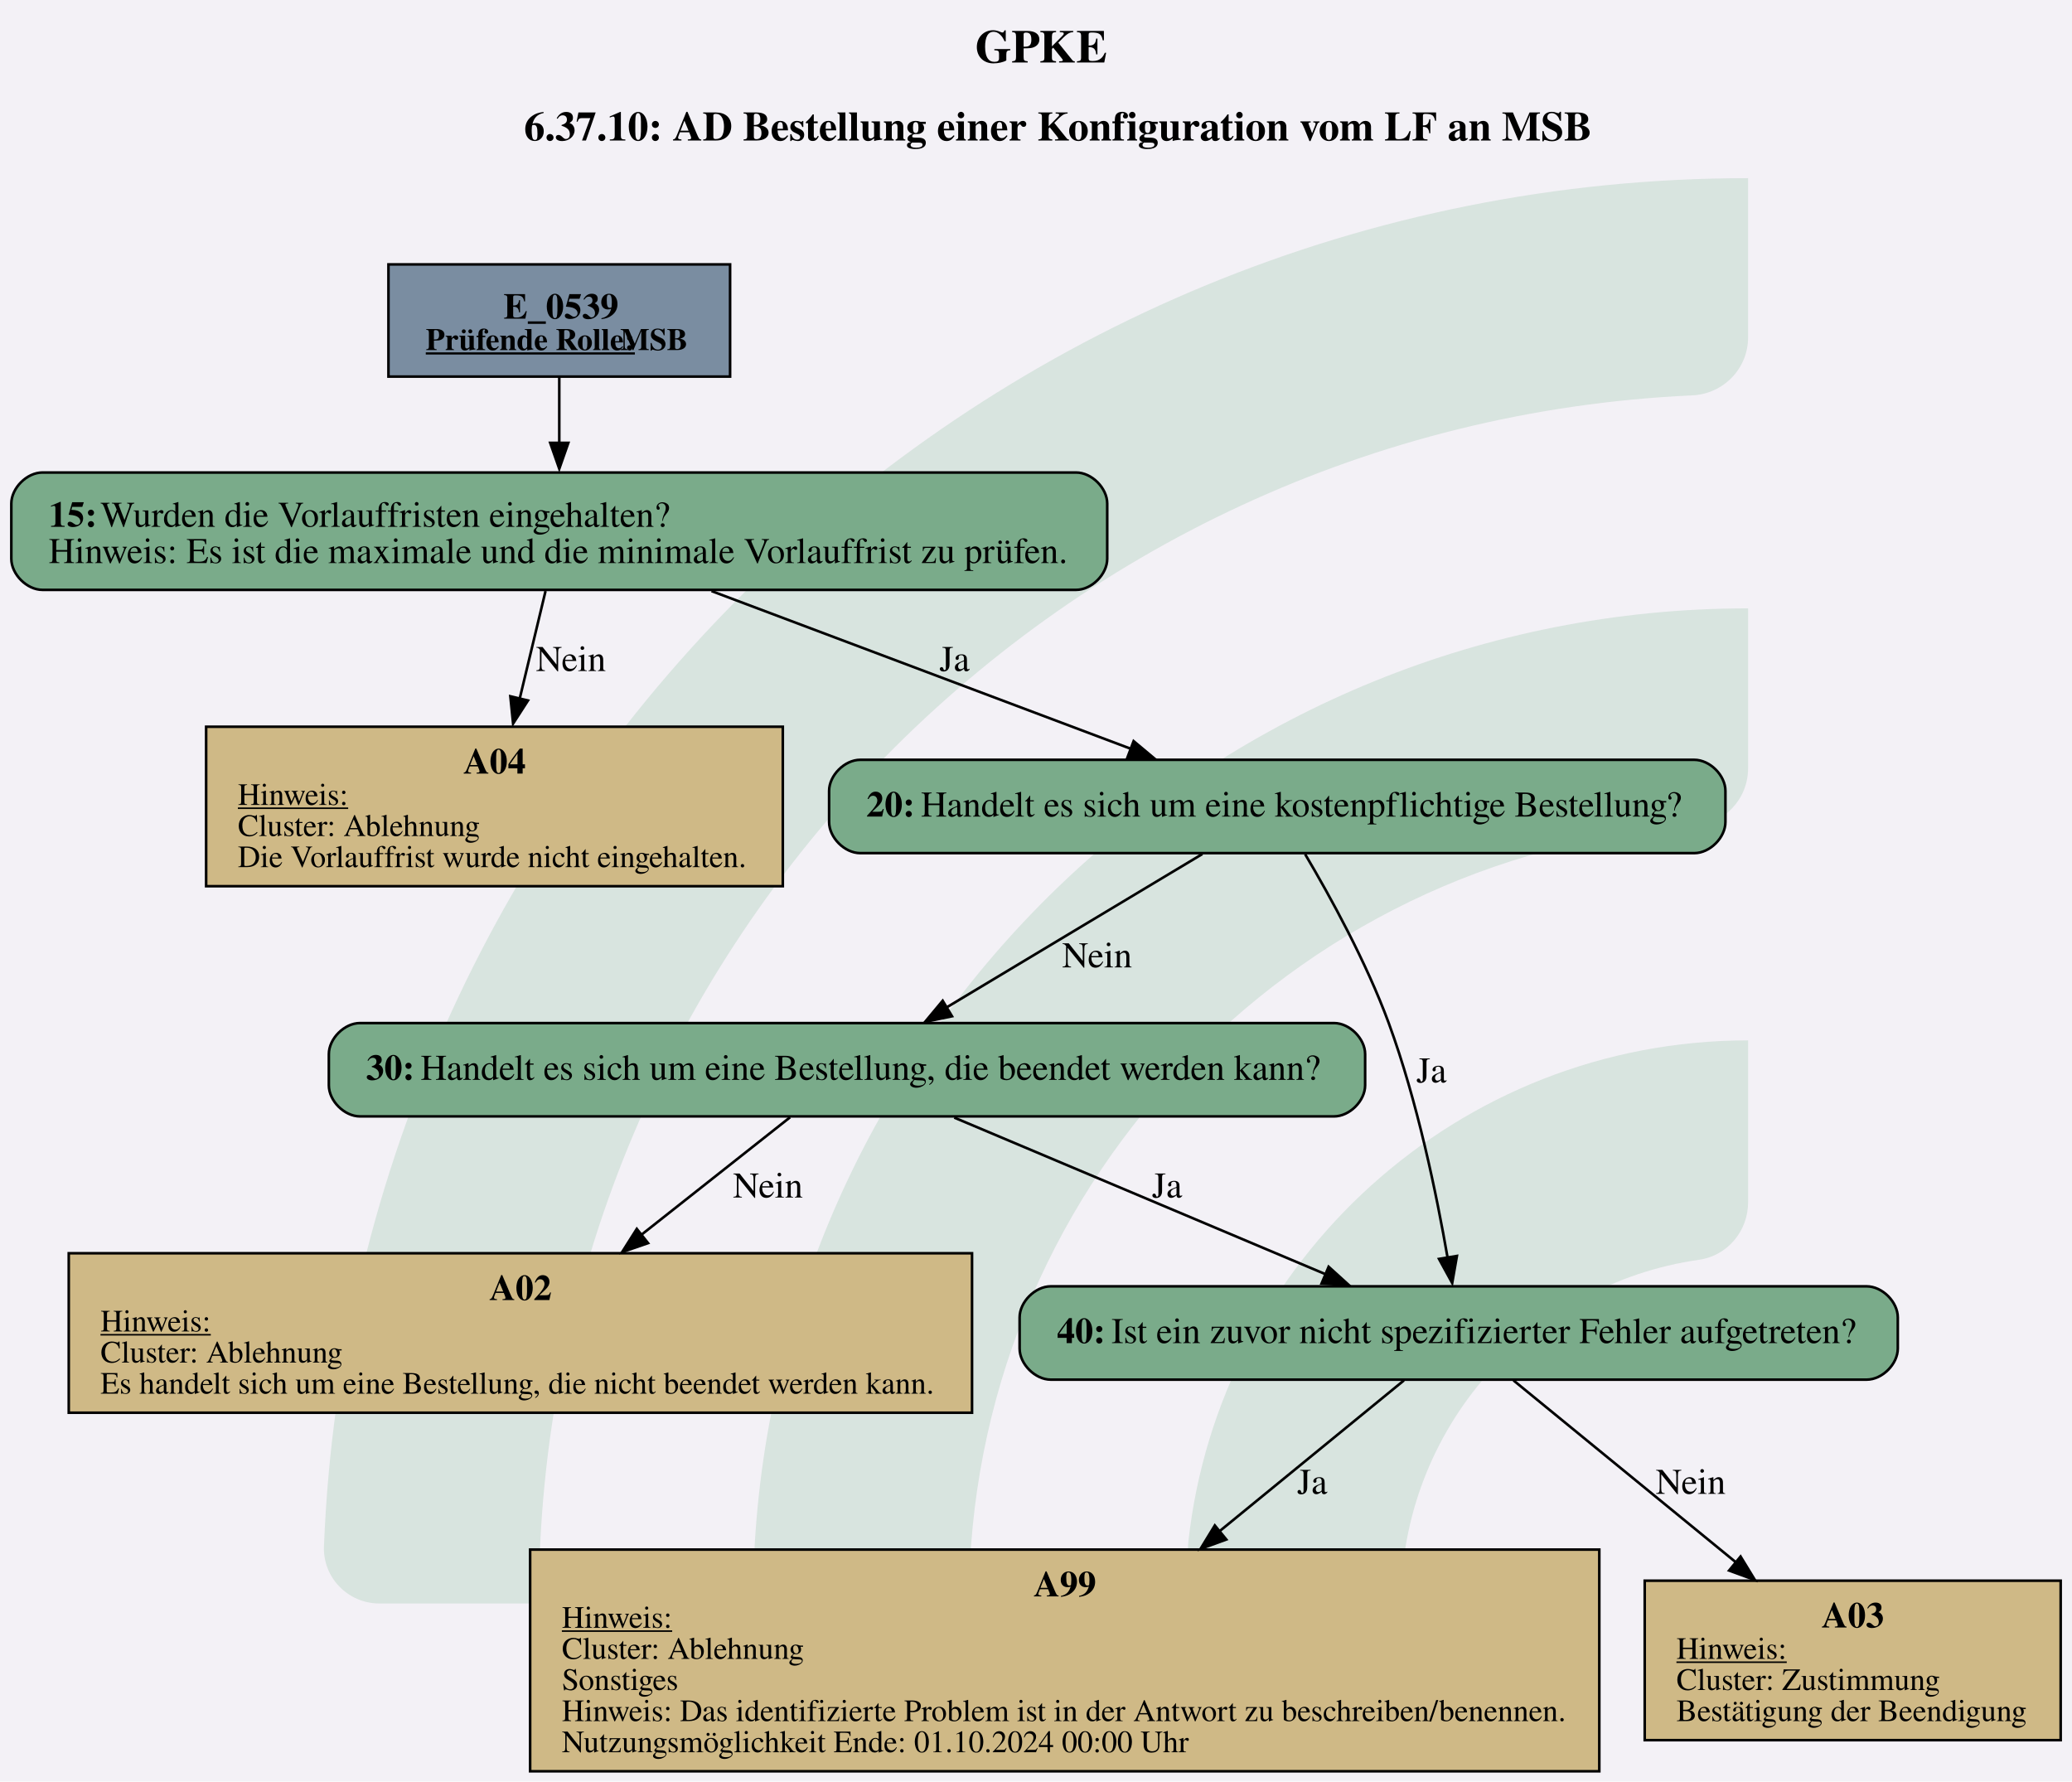
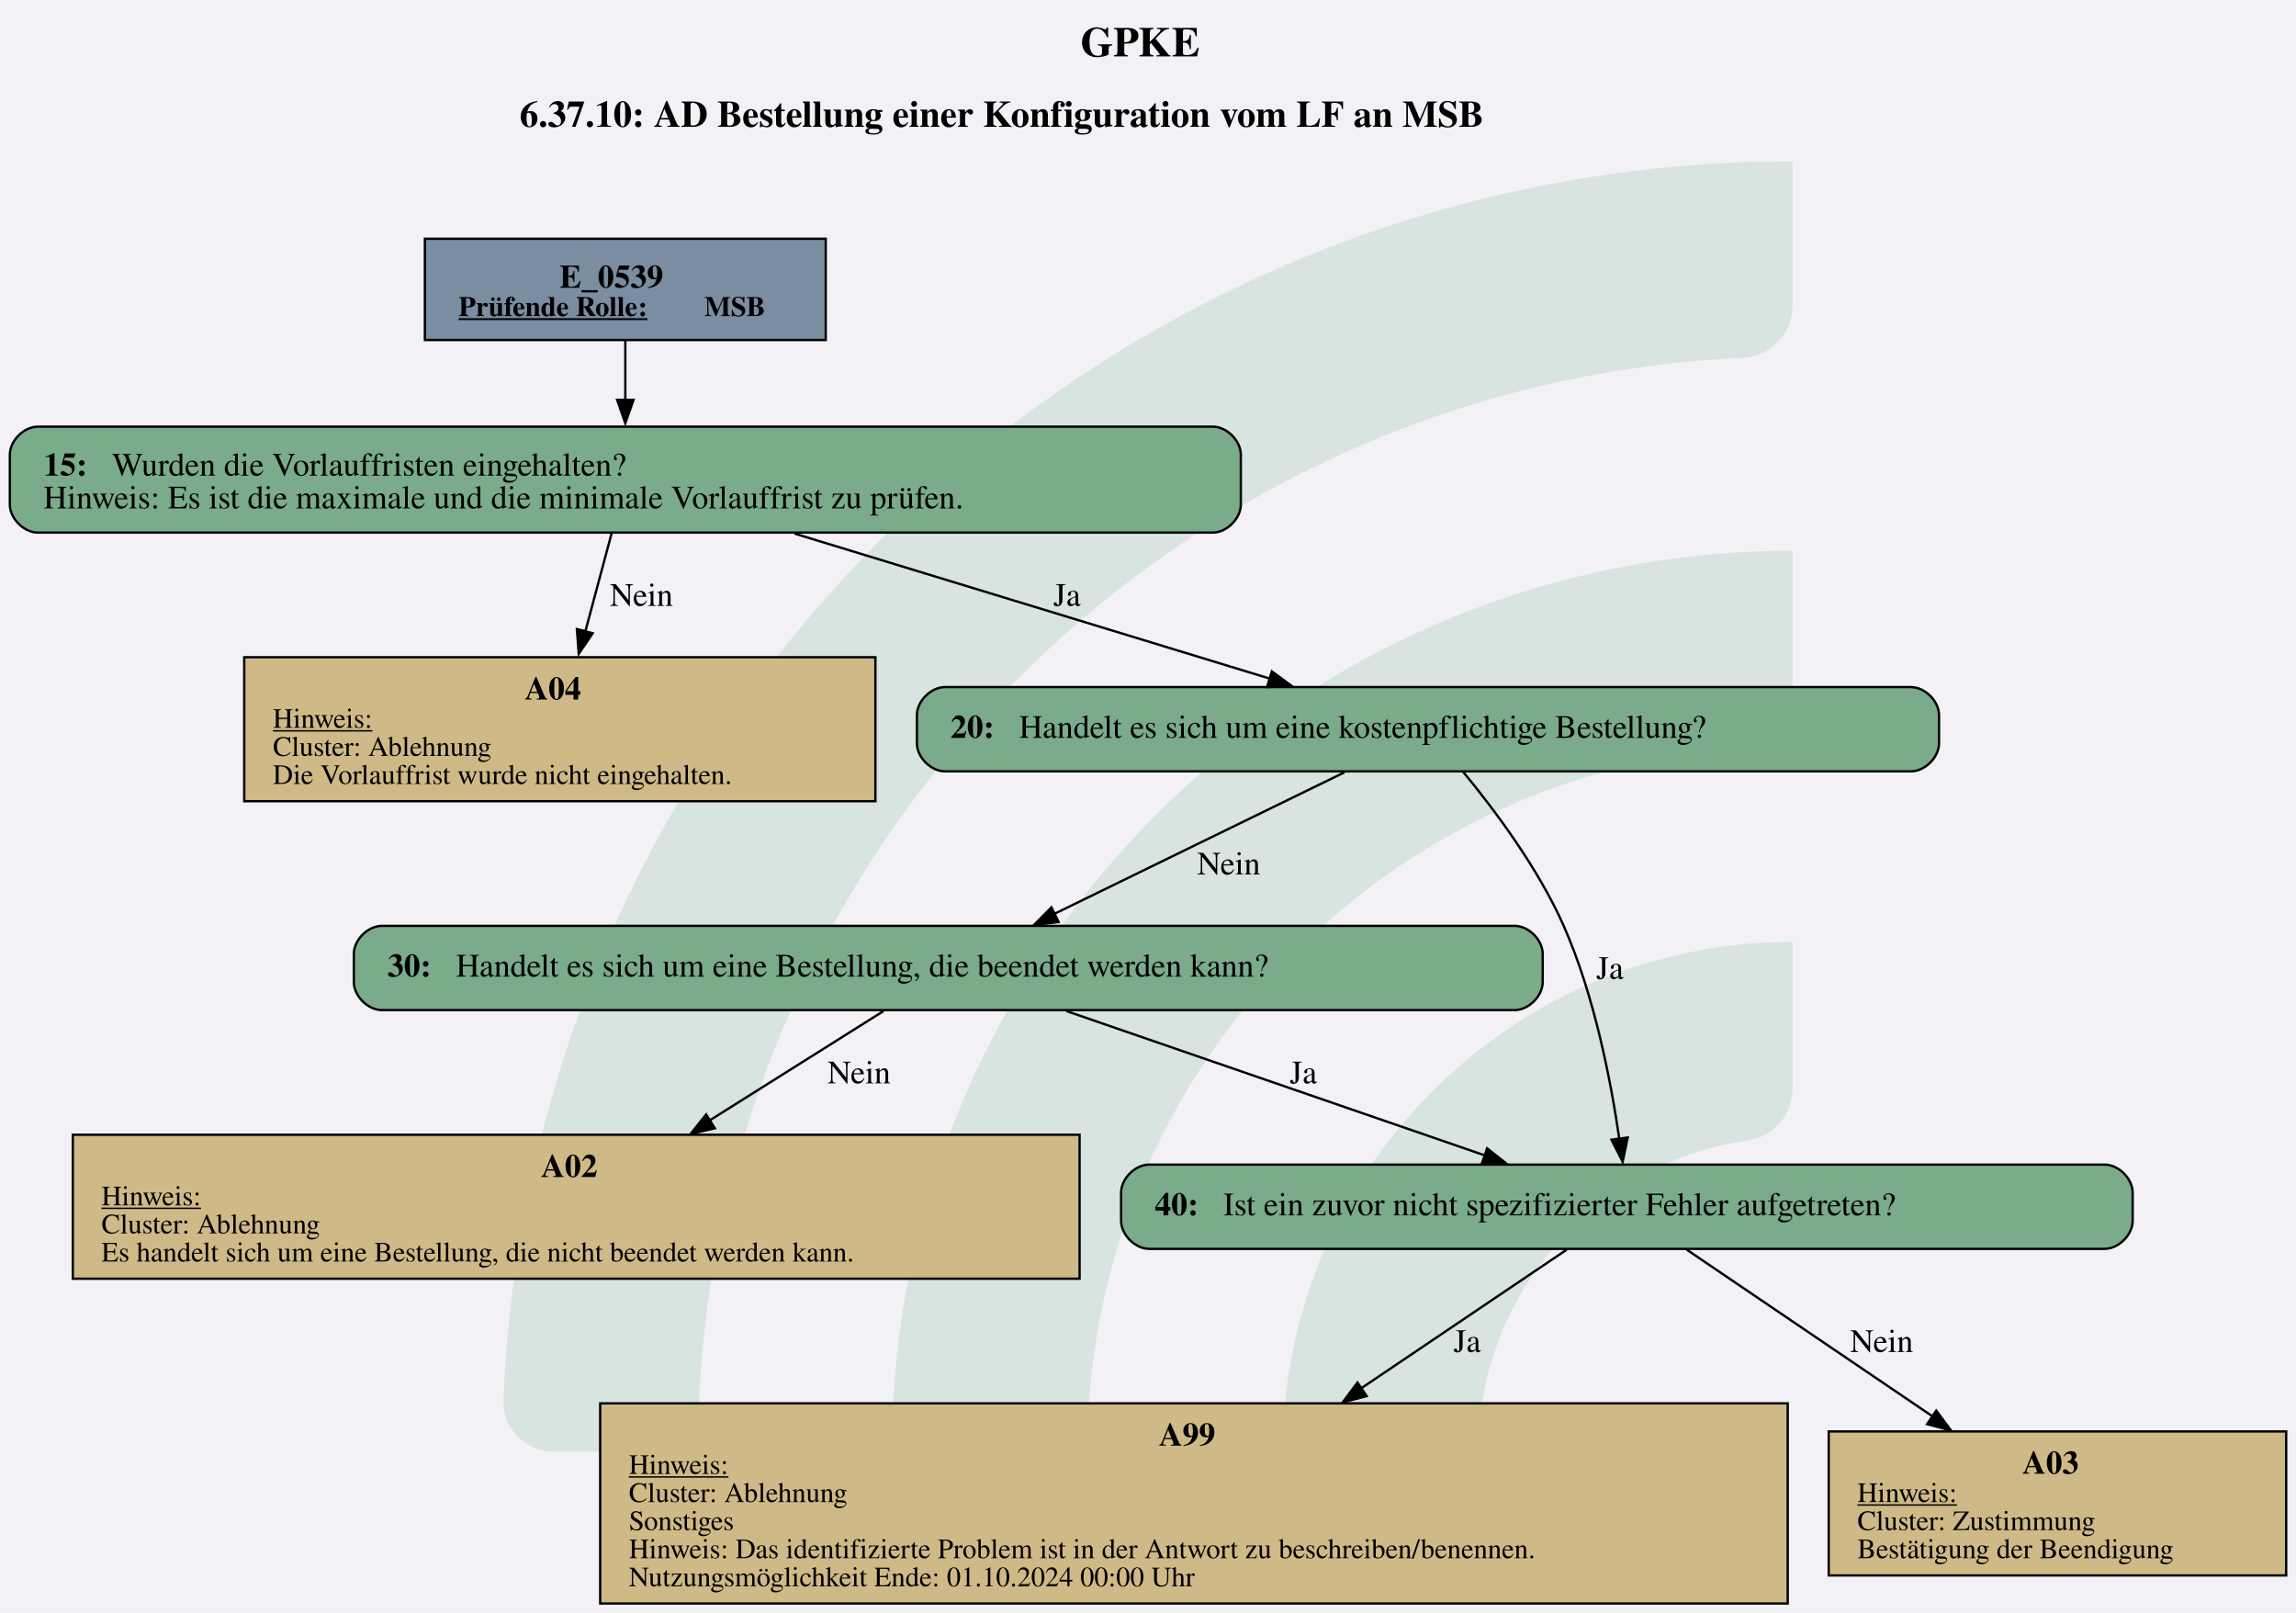
- <svg xmlns="http://www.w3.org/2000/svg" version="1.1" width="1065.333px" viewBox="0 0 1065.333 916.0" height="916.0px">
+ <svg xmlns="http://www.w3.org/2000/svg" version="1.1" width="1308.0px" viewBox="0 0 1308.0 918.667" height="918.667px">
  <g>
-     <svg version="1.1" width="1065.333px" viewBox="0 0 1065.333 916.0" height="916.0px">
-       <polygon fill="#f3f1f6" points="0,0 1065.333,0 1065.333,916.0 0,916.0" />
+     <svg version="1.1" width="1308.0px" viewBox="0 0 1308.0 918.667" height="918.667px">
+       <polygon fill="#f3f1f6" points="0,0 1308.0,0 1308.0,918.667 0,918.667" />
      <g>
-         <g transform="translate(166.5384, 91.6) scale(1 1) translate(0, 0) scale(4.142716 4.142716) ">
+         <g transform="translate(286.8059, 91.86667) scale(1 1) translate(0, 0) scale(4.154776 4.154776) ">
          <defs id="defs2">
            <clipPath clipPathUnits="userSpaceOnUse" id="clipPath23">
              <path d="M 0,568.156 H 579.236 V 0 H 0 Z" id="path21" />
            </clipPath>
          </defs>
          <g id="layer1" transform="translate(-16.54194,-55.30527)">
            <g id="g19" clip-path="url(#clipPath23)" transform="matrix(0.3527778,0,0,-0.3527778,0.01017023,243.7368)" style="opacity:0.2">
              <g id="g25" transform="translate(122.444,32.7195)">
                <path d="m 0,0 h -56.104 c -11,0 -19.898,9.123 -19.463,20.115 10.594,267.191 231.277,481.302 501.029,481.302 v -56.02 c 0,-10.98 -8.688,-19.892 -19.658,-20.393 C 180.29,414.697 0,228.005 0,0" style="fill:#6ead83;fill-opacity:1;fill-rule:nonzero;stroke:none" id="path27" />
              </g>
              <g id="g29" transform="translate(273.7828,32.7195)">
                <path d="m 0,0 h -55.926 c -11.228,0 -20.091,9.482 -19.435,20.69 10.744,183.439 163.389,329.388 349.485,329.388 v -56.263 c 0,-10.709 -8.273,-19.617 -18.957,-20.35 C 112.819,263.696 0,144.774 0,0" style="fill:#6ead83;fill-opacity:1;fill-rule:nonzero;stroke:none" id="path31" />
              </g>
              <g id="g33" transform="translate(425.7667,32.7195)">
                <path d="m 0,0 h -55.445 c -11.653,0 -20.604,10.17 -19.334,21.753 10.866,99.032 95.031,176.341 196.919,176.341 v -57.011 c 0,-10.046 -7.283,-18.755 -17.229,-20.165 C 45.688,112.522 0,61.497 0,0" style="fill:#6ead83;fill-opacity:1;fill-rule:nonzero;stroke:none" id="path35" />
              </g>
            </g>
          </g>
        </g>
-         <svg width="799pt" height="687pt" viewBox="0.00 0.00 798.64 687.32">
-           <g id="graph0" class="graph" transform="scale(1 1) rotate(0) translate(4 683.32)">
-             <text text-anchor="start" x="371.82" y="-659.22" font-family="Times,serif" font-weight="bold" font-size="18.00">GPKE</text>
-             <text text-anchor="start" x="197.82" y="-629.12" font-family="Times,serif" font-weight="bold" font-size="16.00">6.37.10: AD Bestellung einer Konfiguration vom LF an MSB</text>
+         <svg width="981pt" height="689pt" viewBox="0.00 0.00 980.76 689.12">
+           <g id="graph0" class="graph" transform="scale(1 1) rotate(0) translate(4 685.12)">
+             <text text-anchor="start" x="457.51" y="-661.02" font-family="Times,serif" font-weight="bold" font-size="18.00">GPKE</text>
+             <text text-anchor="start" x="217.88" y="-630.92" font-family="Times,serif" font-weight="bold" font-size="16.00">6.37.10: AD Bestellung einer Konfiguration vom LF an MSB</text>
            <g id="node1" class="node">
-               <polygon fill="#7a8da1" stroke="black" points="277.3,-581.32 145.5,-581.32 145.5,-538.04 277.3,-538.04 277.3,-581.32" />
-               <text text-anchor="start" x="189.9" y="-560.38" font-family="Times,serif" font-weight="bold" font-size="14.00">E_0539</text>
-               <text text-anchor="start" x="159.9" y="-548.28" font-family="Times,serif" font-weight="bold" text-decoration="underline" font-size="12.00">Prüfende Rolle:</text>
-               <text text-anchor="start" x="234.9" y="-548.28" font-family="Times,serif" font-weight="bold" font-size="12.00"> MSB</text>
+               <polygon fill="#7a8da1" stroke="black" points="348.67,-583.12 177.37,-583.12 177.37,-539.84 348.67,-539.84 348.67,-583.12" />
+               <text text-anchor="start" x="234.9" y="-562.18" font-family="Times,serif" font-weight="bold" font-size="14.00">E_0539</text>
+               <text text-anchor="start" x="191.77" y="-550.08" font-family="Times,serif" font-weight="bold" text-decoration="underline" font-size="12.00">Prüfende Rolle:</text>
+               <text text-anchor="start" x="296.77" y="-550.08" font-family="Times,serif" font-weight="bold" font-size="12.00"> MSB</text>
            </g>
            <g id="node2" class="node">
-               <path fill="#7aab8a" stroke="black" d="M410.8,-501.04C410.8,-501.04 12,-501.04 12,-501.04 6,-501.04 0,-495.04 0,-489.04 0,-489.04 0,-467.76 0,-467.76 0,-461.76 6,-455.76 12,-455.76 12,-455.76 410.8,-455.76 410.8,-455.76 416.8,-455.76 422.8,-461.76 422.8,-467.76 422.8,-467.76 422.8,-489.04 422.8,-489.04 422.8,-495.04 416.8,-501.04 410.8,-501.04" />
-               <text text-anchor="start" x="14.4" y="-480.1" font-family="Times,serif" font-weight="bold" font-size="14.00">15: </text>
-               <text text-anchor="start" x="34.4" y="-480.1" font-family="Times,serif" font-size="14.00">Wurden die Vorlauffristen eingehalten?</text>
-               <text text-anchor="start" x="14.4" y="-466.1" font-family="Times,serif" font-size="14.00">Hinweis: Es ist die maximale und die minimale Vorlauffrist zu prüfen.</text>
+               <path fill="#7aab8a" stroke="black" d="M514.05,-502.84C514.05,-502.84 12,-502.84 12,-502.84 6,-502.84 0,-496.84 0,-490.84 0,-490.84 0,-469.56 0,-469.56 0,-463.56 6,-457.56 12,-457.56 12,-457.56 514.05,-457.56 514.05,-457.56 520.05,-457.56 526.05,-463.56 526.05,-469.56 526.05,-469.56 526.05,-490.84 526.05,-490.84 526.05,-496.84 520.05,-502.84 514.05,-502.84" />
+               <text text-anchor="start" x="14.4" y="-481.9" font-family="Times,serif" font-weight="bold" font-size="14.00">15: </text>
+               <text text-anchor="start" x="43.65" y="-481.9" font-family="Times,serif" font-size="14.00">Wurden die Vorlauffristen eingehalten?</text>
+               <text text-anchor="start" x="14.4" y="-467.9" font-family="Times,serif" font-size="14.00">Hinweis: Es ist die maximale und die minimale Vorlauffrist zu prüfen.</text>
            </g>
            <g id="edge1" class="edge">
-               <path fill="none" stroke="black" d="M211.4,-537.85C211.4,-530.07 211.4,-521.02 211.4,-512.41" />
-               <polygon fill="black" stroke="black" points="214.9,-512.48 211.4,-502.48 207.9,-512.48 214.9,-512.48" />
+               <path fill="none" stroke="black" d="M263.02,-539.65C263.02,-531.87 263.02,-522.82 263.02,-514.21" />
+               <polygon fill="black" stroke="black" points="266.53,-514.28 263.02,-504.28 259.53,-514.28 266.53,-514.28" />
            </g>
            <g id="node3" class="node">
-               <polygon fill="#cfb986" stroke="black" points="297.64,-402.96 75.16,-402.96 75.16,-341.44 297.64,-341.44 297.64,-402.96" />
-               <text text-anchor="start" x="174.4" y="-384.9" font-family="Times,serif" font-weight="bold" font-size="14.00">A04</text>
-               <text text-anchor="start" x="87.4" y="-372.8" font-family="Times,serif" text-decoration="underline" font-size="12.00">Hinweis:</text>
-               <text text-anchor="start" x="87.4" y="-360.8" font-family="Times,serif" font-size="12.00">Cluster: Ablehnung</text>
-               <text text-anchor="start" x="87.4" y="-348.8" font-family="Times,serif" font-size="12.00">Die Vorlauffrist wurde nicht eingehalten.</text>
+               <polygon fill="#cfb986" stroke="black" points="369.89,-404.31 100.16,-404.31 100.16,-342.79 369.89,-342.79 369.89,-404.31" />
+               <text text-anchor="start" x="220.02" y="-386.25" font-family="Times,serif" font-weight="bold" font-size="14.00">A04</text>
+               <text text-anchor="start" x="112.4" y="-374.15" font-family="Times,serif" text-decoration="underline" font-size="12.00">Hinweis:</text>
+               <text text-anchor="start" x="112.4" y="-362.15" font-family="Times,serif" font-size="12.00">Cluster: Ablehnung</text>
+               <text text-anchor="start" x="112.4" y="-350.15" font-family="Times,serif" font-size="12.00">Die Vorlauffrist wurde nicht eingehalten.</text>
            </g>
            <g id="edge2" class="edge">
-               <path fill="none" stroke="black" d="M206.1,-455.3C203.2,-443.21 199.51,-427.85 196.11,-413.69" />
-               <polygon fill="black" stroke="black" points="199.33,-413.08 193.59,-404.17 192.52,-414.71 199.33,-413.08" />
-               <text text-anchor="middle" x="215.9" y="-424.46" font-family="Times,serif" font-size="14.00">Nein</text>
+               <path fill="none" stroke="black" d="M257.16,-457.26C253.91,-445.13 249.77,-429.66 245.95,-415.4" />
+               <polygon fill="black" stroke="black" points="249.08,-414.55 243.12,-405.79 242.32,-416.36 249.08,-414.55" />
+               <text text-anchor="middle" x="269.9" y="-426.26" font-family="Times,serif" font-size="14.00">Nein</text>
            </g>
            <g id="node4" class="node">
-               <path fill="#7aab8a" stroke="black" d="M649.3,-390.2C649.3,-390.2 327.5,-390.2 327.5,-390.2 321.5,-390.2 315.5,-384.2 315.5,-378.2 315.5,-378.2 315.5,-366.2 315.5,-366.2 315.5,-360.2 321.5,-354.2 327.5,-354.2 327.5,-354.2 649.3,-354.2 649.3,-354.2 655.3,-354.2 661.3,-360.2 661.3,-366.2 661.3,-366.2 661.3,-378.2 661.3,-378.2 661.3,-384.2 655.3,-390.2 649.3,-390.2" />
-               <text text-anchor="start" x="329.9" y="-368.3" font-family="Times,serif" font-weight="bold" font-size="14.00">20: </text>
-               <text text-anchor="start" x="350.9" y="-368.3" font-family="Times,serif" font-size="14.00">Handelt es sich um eine kostenpflichtige Bestellung?</text>
+               <path fill="#7aab8a" stroke="black" d="M812.42,-391.55C812.42,-391.55 399.62,-391.55 399.62,-391.55 393.62,-391.55 387.62,-385.55 387.62,-379.55 387.62,-379.55 387.62,-367.55 387.62,-367.55 387.62,-361.55 393.62,-355.55 399.62,-355.55 399.62,-355.55 812.42,-355.55 812.42,-355.55 818.42,-355.55 824.42,-361.55 824.42,-367.55 824.42,-367.55 824.42,-379.55 824.42,-379.55 824.42,-385.55 818.42,-391.55 812.42,-391.55" />
+               <text text-anchor="start" x="402.02" y="-369.87" font-family="Times,serif" font-weight="bold" font-size="14.00">20: </text>
+               <text text-anchor="start" x="431.27" y="-369.87" font-family="Times,serif" font-size="14.00">Handelt es sich um eine kostenpflichtige Bestellung?</text>
            </g>
            <g id="edge3" class="edge">
-               <path fill="none" stroke="black" d="M270.14,-455.3C317.93,-437.32 384.94,-412.12 432.07,-394.39" />
-               <polygon fill="black" stroke="black" points="432.98,-397.41 441.1,-390.62 430.51,-390.86 432.98,-397.41" />
-               <text text-anchor="middle" x="363.9" y="-424.46" font-family="Times,serif" font-size="14.00">Ja</text>
+               <path fill="none" stroke="black" d="M335.35,-457.13C395.33,-438.83 479.97,-413.01 538.57,-395.13" />
+               <polygon fill="black" stroke="black" points="539.29,-398.27 547.83,-392 537.24,-391.57 539.29,-398.27" />
+               <text text-anchor="middle" x="451.77" y="-426.26" font-family="Times,serif" font-size="14.00">Ja</text>
            </g>
            <g id="node5" class="node">
-               <path fill="#7aab8a" stroke="black" d="M510.3,-288.64C510.3,-288.64 134.5,-288.64 134.5,-288.64 128.5,-288.64 122.5,-282.64 122.5,-276.64 122.5,-276.64 122.5,-264.64 122.5,-264.64 122.5,-258.64 128.5,-252.64 134.5,-252.64 134.5,-252.64 510.3,-252.64 510.3,-252.64 516.3,-252.64 522.3,-258.64 522.3,-264.64 522.3,-264.64 522.3,-276.64 522.3,-276.64 522.3,-282.64 516.3,-288.64 510.3,-288.64" />
-               <text text-anchor="start" x="136.9" y="-266.74" font-family="Times,serif" font-weight="bold" font-size="14.00">30: </text>
-               <text text-anchor="start" x="157.9" y="-266.74" font-family="Times,serif" font-size="14.00">Handelt es sich um eine Bestellung, die beendet werden kann?</text>
+               <path fill="#7aab8a" stroke="black" d="M643.05,-289.54C643.05,-289.54 159,-289.54 159,-289.54 153,-289.54 147,-283.54 147,-277.54 147,-277.54 147,-265.54 147,-265.54 147,-259.54 153,-253.54 159,-253.54 159,-253.54 643.05,-253.54 643.05,-253.54 649.05,-253.54 655.05,-259.54 655.05,-265.54 655.05,-265.54 655.05,-277.54 655.05,-277.54 655.05,-283.54 649.05,-289.54 643.05,-289.54" />
+               <text text-anchor="start" x="161.4" y="-267.86" font-family="Times,serif" font-weight="bold" font-size="14.00">30: </text>
+               <text text-anchor="start" x="190.65" y="-267.86" font-family="Times,serif" font-size="14.00">Handelt es sich um eine Bestellung, die beendet werden kann?</text>
            </g>
            <g id="edge4" class="edge">
-               <path fill="none" stroke="black" d="M459.49,-353.86C432.16,-337.47 390.98,-312.77 360.89,-294.72" />
-               <polygon fill="black" stroke="black" points="362.92,-291.26 352.54,-289.12 359.32,-297.26 362.92,-291.26" />
-               <text text-anchor="middle" x="418.9" y="-310.14" font-family="Times,serif" font-size="14.00">Nein</text>
+               <path fill="none" stroke="black" d="M570.32,-355.13C535.88,-338.33 483.63,-312.84 446.3,-294.63" />
+               <polygon fill="black" stroke="black" points="448.19,-291.17 437.67,-289.93 445.12,-297.46 448.19,-291.17" />
+               <text text-anchor="middle" x="520.9" y="-311.49" font-family="Times,serif" font-size="14.00">Nein</text>
            </g>
            <g id="node7" class="node">
-               <path fill="#7aab8a" stroke="black" d="M715.8,-187.08C715.8,-187.08 401,-187.08 401,-187.08 395,-187.08 389,-181.08 389,-175.08 389,-175.08 389,-163.08 389,-163.08 389,-157.08 395,-151.08 401,-151.08 401,-151.08 715.8,-151.08 715.8,-151.08 721.8,-151.08 727.8,-157.08 727.8,-163.08 727.8,-163.08 727.8,-175.08 727.8,-175.08 727.8,-181.08 721.8,-187.08 715.8,-187.08" />
-               <text text-anchor="start" x="403.4" y="-165.18" font-family="Times,serif" font-weight="bold" font-size="14.00">40: </text>
-               <text text-anchor="start" x="424.4" y="-165.18" font-family="Times,serif" font-size="14.00">Ist ein zuvor nicht spezifizierter Fehler aufgetreten?</text>
+               <path fill="#7aab8a" stroke="black" d="M895.17,-187.53C895.17,-187.53 486.88,-187.53 486.88,-187.53 480.88,-187.53 474.88,-181.53 474.88,-175.53 474.88,-175.53 474.88,-163.53 474.88,-163.53 474.88,-157.53 480.88,-151.53 486.88,-151.53 486.88,-151.53 895.17,-151.53 895.17,-151.53 901.17,-151.53 907.17,-157.53 907.17,-163.53 907.17,-163.53 907.17,-175.53 907.17,-175.53 907.17,-181.53 901.17,-187.53 895.17,-187.53" />
+               <text text-anchor="start" x="489.27" y="-165.85" font-family="Times,serif" font-weight="bold" font-size="14.00">40: </text>
+               <text text-anchor="start" x="518.52" y="-165.85" font-family="Times,serif" font-size="14.00">Ist ein zuvor nicht spezifizierter Fehler aufgetreten?</text>
            </g>
            <g id="edge5" class="edge">
-               <path fill="none" stroke="black" d="M499.16,-353.77C508.82,-337.46 522.76,-312.15 531.4,-288.64 542.46,-258.53 549.9,-222.4 554.13,-198" />
-               <polygon fill="black" stroke="black" points="557.71,-198.8 555.89,-188.36 550.8,-197.65 557.71,-198.8" />
-               <text text-anchor="middle" x="547.9" y="-265.74" font-family="Times,serif" font-size="14.00">Ja</text>
+               <path fill="none" stroke="black" d="M621.09,-355.31C634.31,-339.31 653.07,-314.3 664.02,-289.54 677.12,-259.93 684.2,-223.27 687.78,-198.52" />
+               <polygon fill="black" stroke="black" points="691.37,-199.11 689.23,-188.74 684.43,-198.18 691.37,-199.11" />
+               <text text-anchor="middle" x="683.77" y="-266.86" font-family="Times,serif" font-size="14.00">Ja</text>
            </g>
            <g id="node6" class="node">
-               <polygon fill="#cfb986" stroke="black" points="370.64,-199.84 22.16,-199.84 22.16,-138.32 370.64,-138.32 370.64,-199.84" />
-               <text text-anchor="start" x="184.4" y="-181.78" font-family="Times,serif" font-weight="bold" font-size="14.00">A02</text>
-               <text text-anchor="start" x="34.4" y="-169.68" font-family="Times,serif" text-decoration="underline" font-size="12.00">Hinweis:</text>
-               <text text-anchor="start" x="34.4" y="-157.68" font-family="Times,serif" font-size="12.00">Cluster: Ablehnung</text>
-               <text text-anchor="start" x="34.4" y="-145.68" font-family="Times,serif" font-size="12.00">Es handelt sich um eine Bestellung, die nicht beendet werden kann.</text>
+               <polygon fill="#cfb986" stroke="black" points="457.14,-200.29 26.91,-200.29 26.91,-138.77 457.14,-138.77 457.14,-200.29" />
+               <text text-anchor="start" x="227.02" y="-182.23" font-family="Times,serif" font-weight="bold" font-size="14.00">A02</text>
+               <text text-anchor="start" x="39.15" y="-170.13" font-family="Times,serif" text-decoration="underline" font-size="12.00">Hinweis:</text>
+               <text text-anchor="start" x="39.15" y="-158.13" font-family="Times,serif" font-size="12.00">Cluster: Ablehnung</text>
+               <text text-anchor="start" x="39.15" y="-146.13" font-family="Times,serif" font-size="12.00">Es handelt sich um eine Bestellung, die nicht beendet werden kann.</text>
            </g>
            <g id="edge6" class="edge">
-               <path fill="none" stroke="black" d="M300.45,-252.3C284.67,-239.83 262.79,-222.54 243.17,-207.04" />
-               <polygon fill="black" stroke="black" points="245.65,-203.75 235.64,-200.29 241.31,-209.24 245.65,-203.75" />
-               <text text-anchor="middle" x="291.9" y="-221.34" font-family="Times,serif" font-size="14.00">Nein</text>
+               <path fill="none" stroke="black" d="M373.33,-253.12C352.88,-240.26 324.34,-222.31 299.09,-206.43" />
+               <polygon fill="black" stroke="black" points="301.29,-203.04 290.96,-200.68 297.56,-208.97 301.29,-203.04" />
+               <text text-anchor="middle" x="362.9" y="-222.24" font-family="Times,serif" font-size="14.00">Nein</text>
            </g>
            <g id="edge7" class="edge">
-               <path fill="none" stroke="black" d="M363.78,-252.18C403.68,-235.35 464.16,-209.84 507.1,-191.72" />
-               <polygon fill="black" stroke="black" points="508.22,-194.63 516.07,-187.52 505.5,-188.18 508.22,-194.63" />
-               <text text-anchor="middle" x="445.9" y="-221.34" font-family="Times,serif" font-size="14.00">Ja</text>
+               <path fill="none" stroke="black" d="M451.54,-253.12C501.29,-235.96 577.32,-209.74 630.32,-191.46" />
+               <polygon fill="black" stroke="black" points="631.29,-194.49 639.6,-187.92 629.01,-187.87 631.29,-194.49" />
+               <text text-anchor="middle" x="552.77" y="-222.24" font-family="Times,serif" font-size="14.00">Ja</text>
            </g>
            <g id="node8" class="node">
-               <polygon fill="#cfb986" stroke="black" points="612.64,-85.52 200.16,-85.52 200.16,0 612.64,0 612.64,-85.52" />
-               <text text-anchor="start" x="394.4" y="-67.46" font-family="Times,serif" font-weight="bold" font-size="14.00">A99</text>
-               <text text-anchor="start" x="212.4" y="-55.36" font-family="Times,serif" text-decoration="underline" font-size="12.00">Hinweis:</text>
-               <text text-anchor="start" x="212.4" y="-43.36" font-family="Times,serif" font-size="12.00">Cluster: Ablehnung</text>
-               <text text-anchor="start" x="212.4" y="-31.36" font-family="Times,serif" font-size="12.00">Sonstiges</text>
-               <text text-anchor="start" x="212.4" y="-19.36" font-family="Times,serif" font-size="12.00">Hinweis: Das identifizierte Problem ist in der Antwort zu beschreiben/benennen.</text>
-               <text text-anchor="start" x="212.4" y="-7.36" font-family="Times,serif" font-size="12.00">Nutzungsmöglichkeit Ende: 01.10.2024 00:00 Uhr</text>
+               <polygon fill="#cfb986" stroke="black" points="759.76,-85.52 252.28,-85.52 252.28,0 759.76,0 759.76,-85.52" />
+               <text text-anchor="start" x="491.02" y="-67.46" font-family="Times,serif" font-weight="bold" font-size="14.00">A99</text>
+               <text text-anchor="start" x="264.52" y="-55.36" font-family="Times,serif" text-decoration="underline" font-size="12.00">Hinweis:</text>
+               <text text-anchor="start" x="264.52" y="-43.36" font-family="Times,serif" font-size="12.00">Cluster: Ablehnung</text>
+               <text text-anchor="start" x="264.52" y="-31.36" font-family="Times,serif" font-size="12.00">Sonstiges</text>
+               <text text-anchor="start" x="264.52" y="-19.36" font-family="Times,serif" font-size="12.00">Hinweis: Das identifizierte Problem ist in der Antwort zu beschreiben/benennen.</text>
+               <text text-anchor="start" x="264.52" y="-7.36" font-family="Times,serif" font-size="12.00">Nutzungsmöglichkeit Ende: 01.10.2024 00:00 Uhr</text>
            </g>
            <g id="edge8" class="edge">
-               <path fill="none" stroke="black" d="M537.27,-150.79C518.87,-135.75 491.29,-113.19 466.19,-92.66" />
-               <polygon fill="black" stroke="black" points="468.74,-89.41 458.79,-85.79 464.31,-94.83 468.74,-89.41" />
-               <text text-anchor="middle" x="501.9" y="-107.02" font-family="Times,serif" font-size="14.00">Ja</text>
+               <path fill="none" stroke="black" d="M665.3,-151.18C642.62,-135.88 608.47,-112.85 577.6,-92.03" />
+               <polygon fill="black" stroke="black" points="579.82,-88.63 569.57,-85.94 575.9,-94.43 579.82,-88.63" />
+               <text text-anchor="middle" x="622.77" y="-107.47" font-family="Times,serif" font-size="14.00">Ja</text>
            </g>
            <g id="node9" class="node">
-               <polygon fill="#cfb986" stroke="black" points="790.64,-73.52 630.16,-73.52 630.16,-12 790.64,-12 790.64,-73.52" />
-               <text text-anchor="start" x="698.4" y="-55.46" font-family="Times,serif" font-weight="bold" font-size="14.00">A03</text>
-               <text text-anchor="start" x="642.4" y="-43.36" font-family="Times,serif" text-decoration="underline" font-size="12.00">Hinweis:</text>
-               <text text-anchor="start" x="642.4" y="-31.36" font-family="Times,serif" font-size="12.00">Cluster: Zustimmung</text>
-               <text text-anchor="start" x="642.4" y="-19.36" font-family="Times,serif" font-size="12.00">Bestätigung der Beendigung</text>
+               <polygon fill="#cfb986" stroke="black" points="972.76,-73.52 777.28,-73.52 777.28,-12 972.76,-12 972.76,-73.52" />
+               <text text-anchor="start" x="860.02" y="-55.46" font-family="Times,serif" font-weight="bold" font-size="14.00">A03</text>
+               <text text-anchor="start" x="789.52" y="-43.36" font-family="Times,serif" text-decoration="underline" font-size="12.00">Hinweis:</text>
+               <text text-anchor="start" x="789.52" y="-31.36" font-family="Times,serif" font-size="12.00">Cluster: Zustimmung</text>
+               <text text-anchor="start" x="789.52" y="-19.36" font-family="Times,serif" font-size="12.00">Bestätigung der Beendigung</text>
            </g>
            <g id="edge9" class="edge">
-               <path fill="none" stroke="black" d="M579.53,-150.79C601.66,-132.7 637.07,-103.74 665.48,-80.5" />
-               <polygon fill="black" stroke="black" points="667.14,-82.85 672.67,-73.8 662.71,-77.43 667.14,-82.85" />
-               <text text-anchor="middle" x="647.9" y="-107.02" font-family="Times,serif" font-size="14.00">Nein</text>
+               <path fill="none" stroke="black" d="M716.61,-151.18C743.62,-132.86 786.99,-103.46 821.53,-80.04" />
+               <polygon fill="black" stroke="black" points="823.24,-82.42 829.56,-73.91 819.32,-76.63 823.24,-82.42" />
+               <text text-anchor="middle" x="799.9" y="-107.47" font-family="Times,serif" font-size="14.00">Nein</text>
            </g>
          </g>
        </svg>
      </g>
    </svg>
  </g>
</svg>
